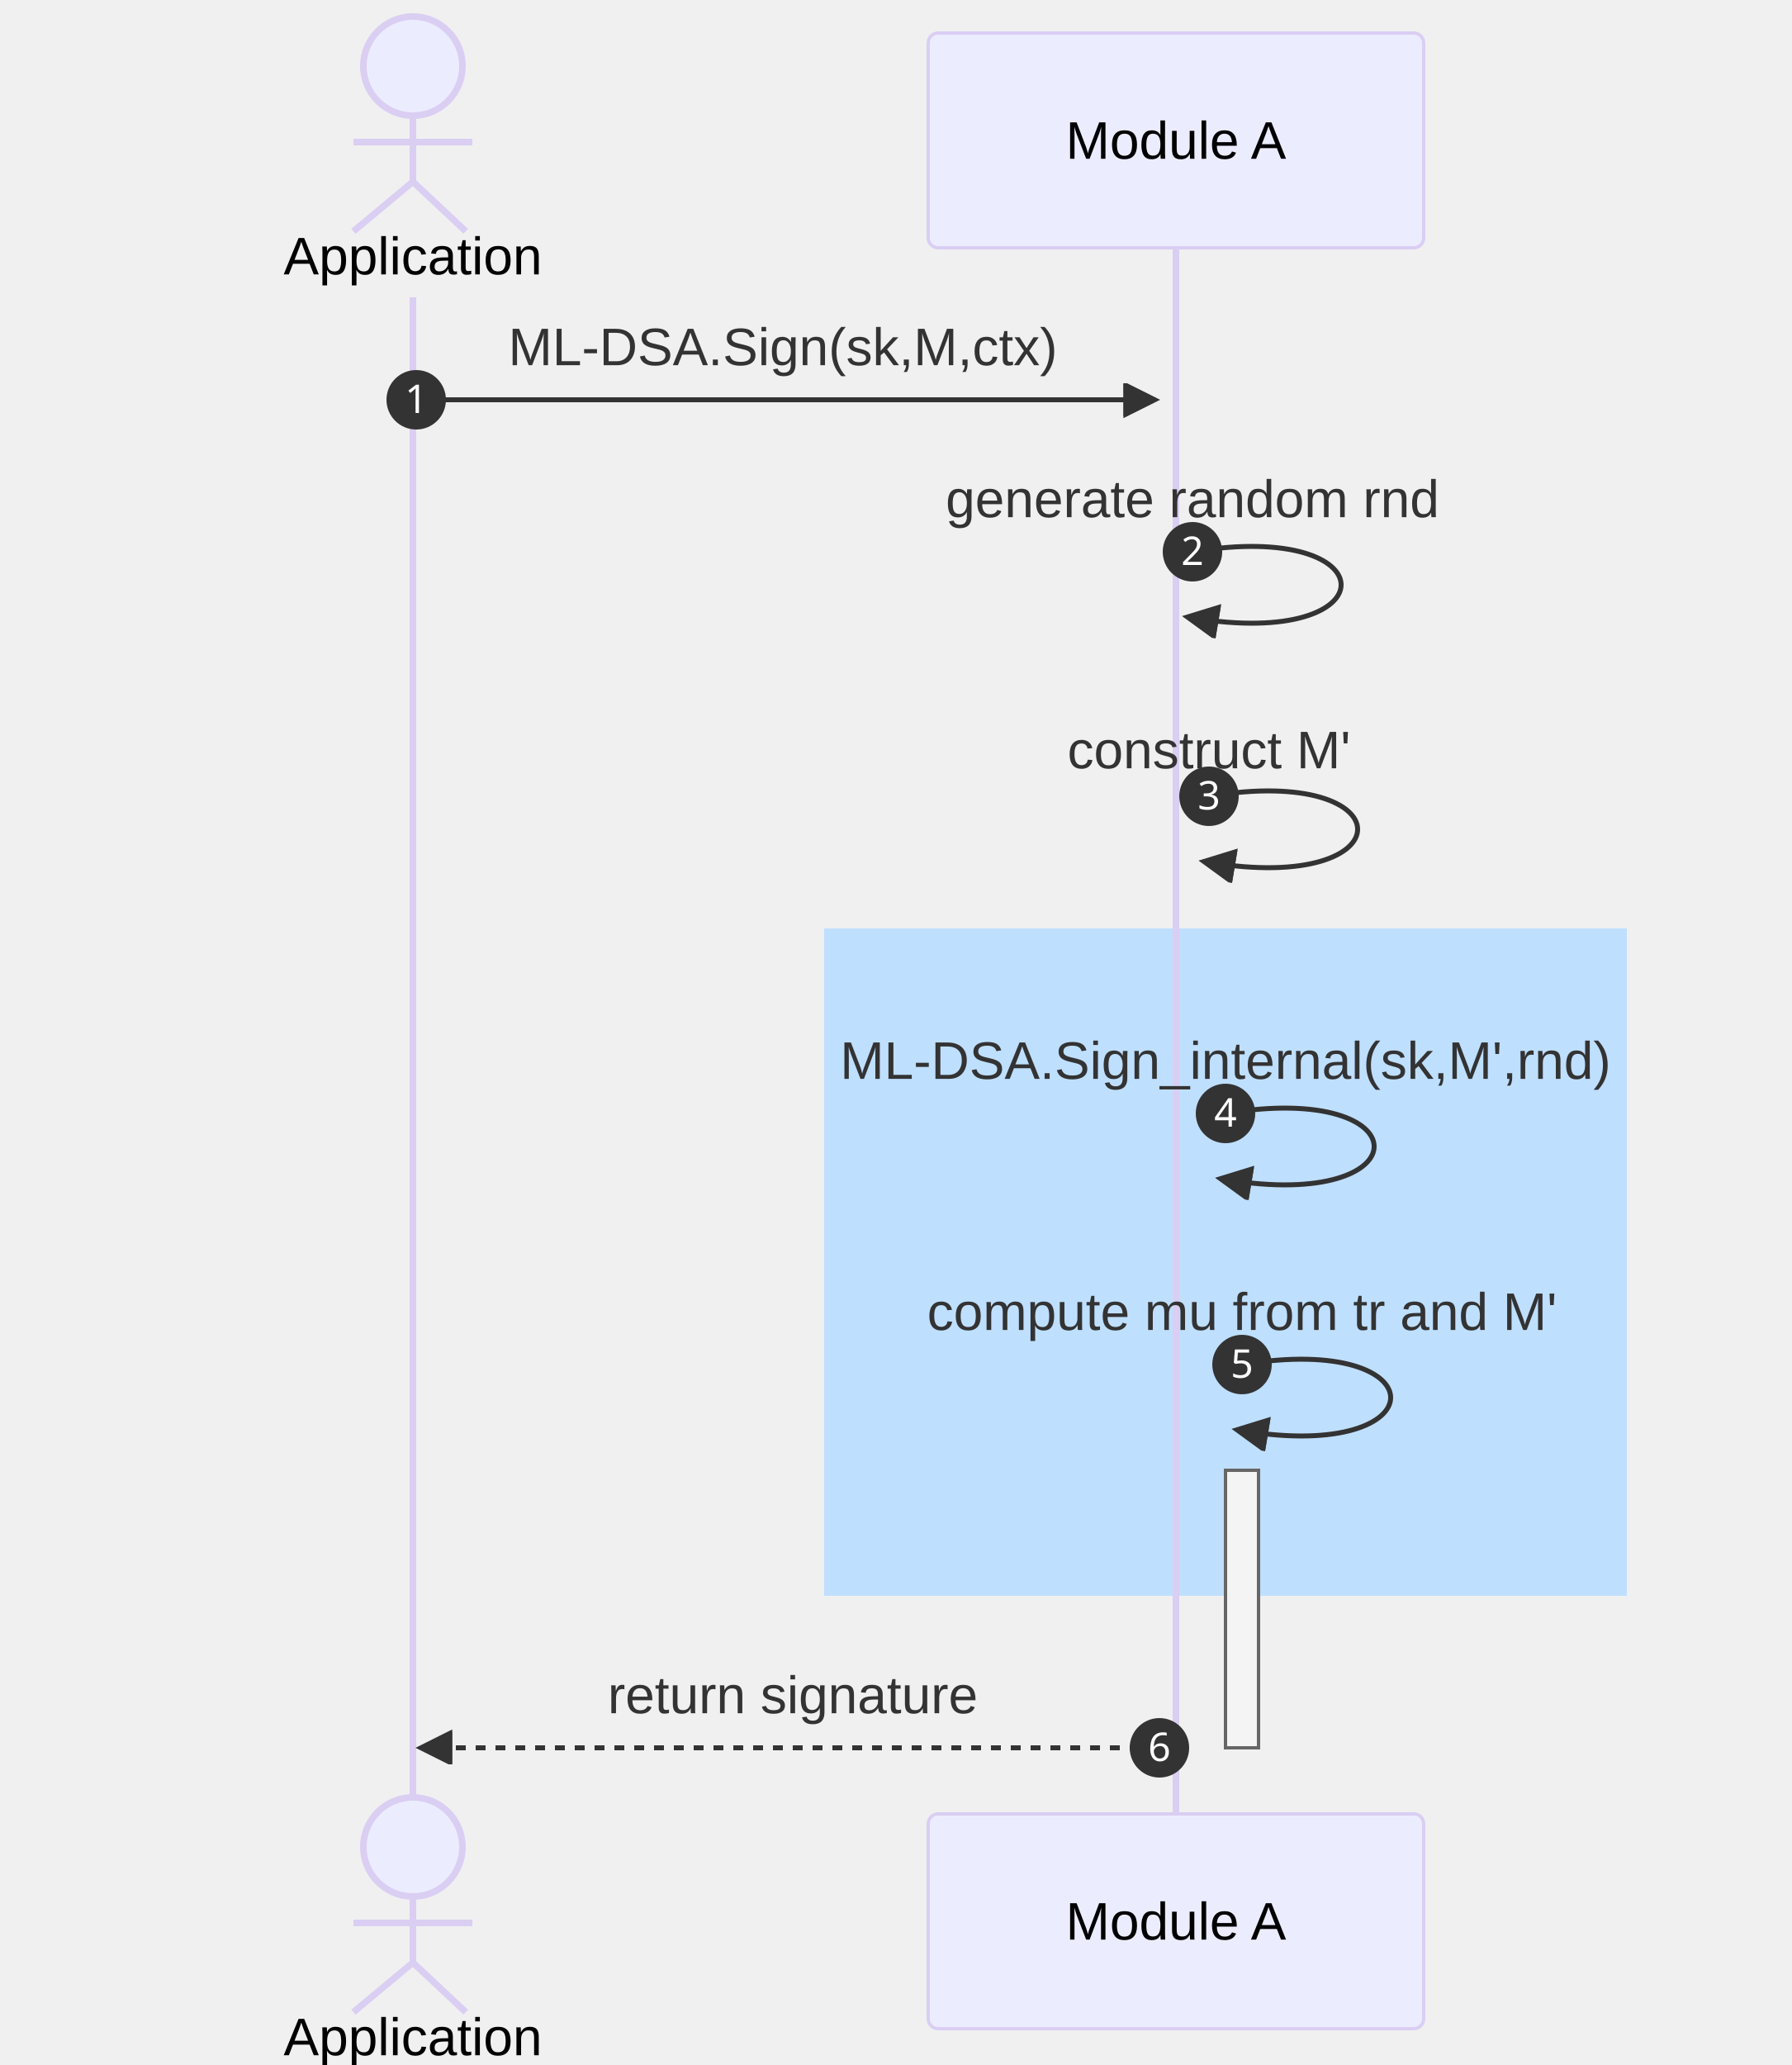
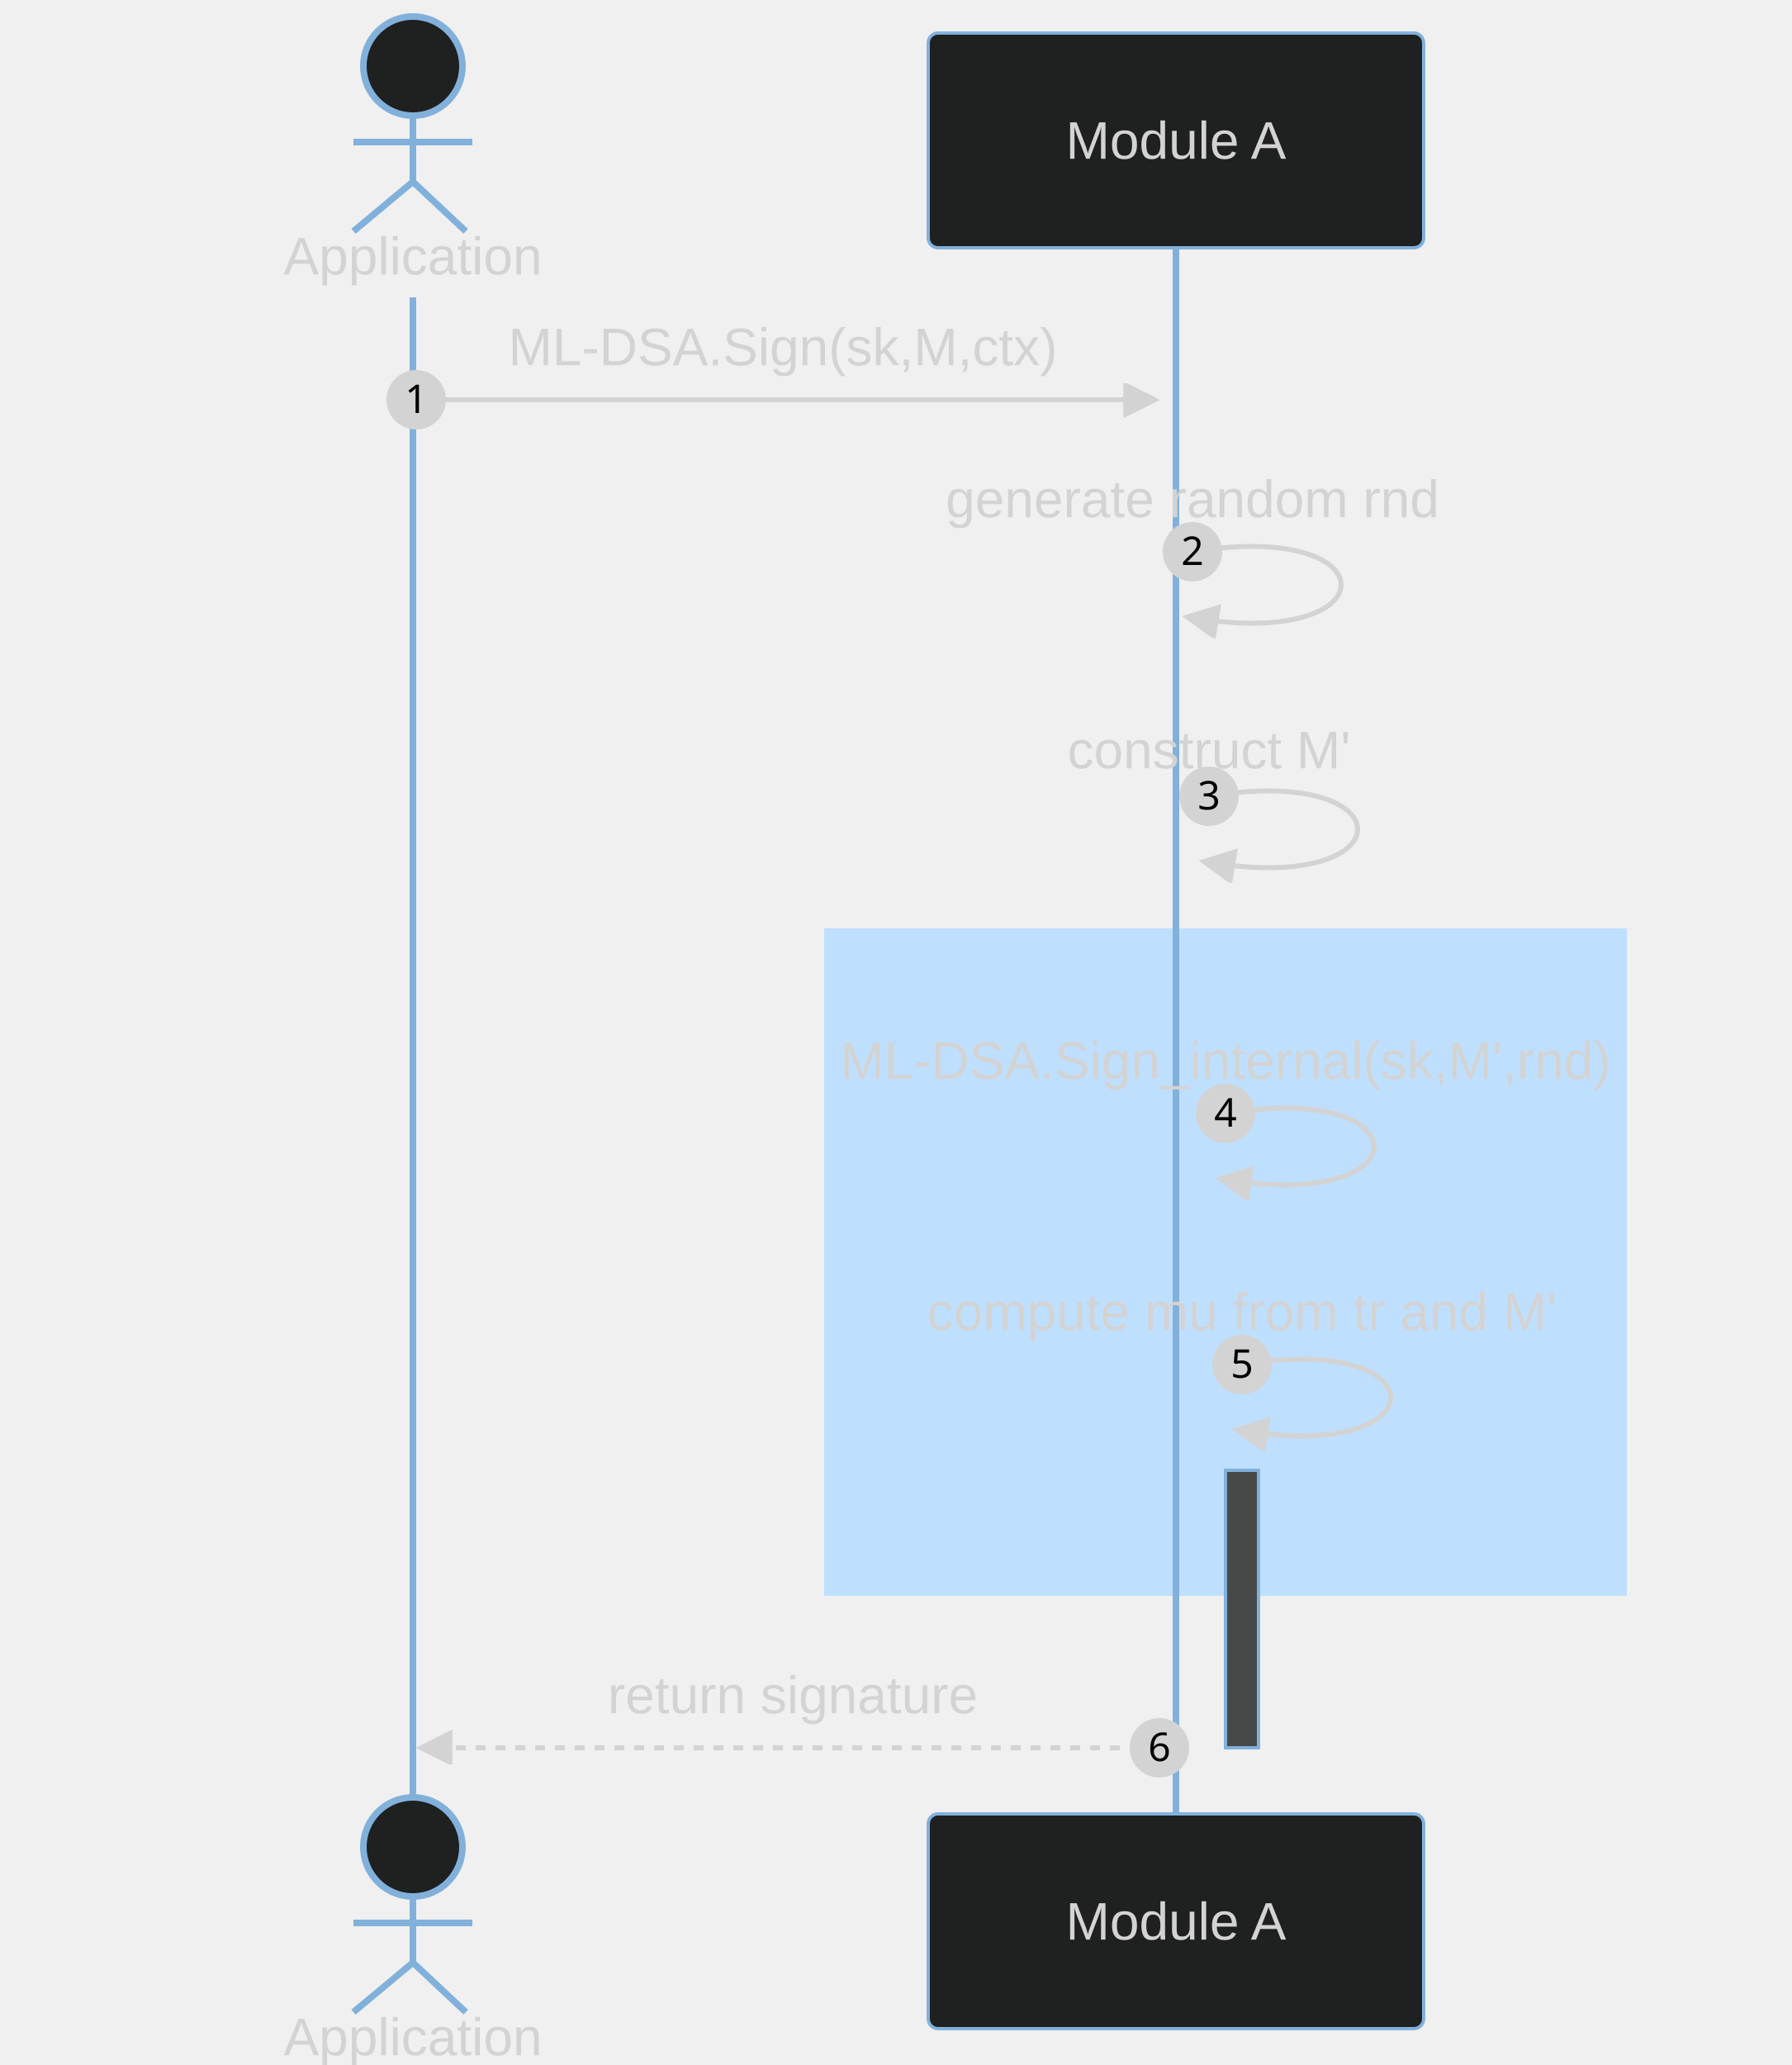
- <svg xmlns="http://www.w3.org/2000/svg" aria-roledescription="sequence" role="graphics-document document" viewBox="-50 -10 542.5 625" style="max-width: 542.5px; background-color: white;" width="100%" id="my-svg">
+ <svg xmlns="http://www.w3.org/2000/svg" aria-roledescription="sequence" role="graphics-document document" viewBox="-50 -10 542.5 625" style="max-width: 542.5px; background-color: transparent;" width="100%" id="my-svg">
  <rect class="rect" height="202" width="243" fill="rgb(191,223,255)" y="271" x="199.5" />
  <g>
    <rect class="actor actor-bottom" ry="3" rx="3" name="Module A" height="65" width="150" stroke="#666" fill="#eaeaea" y="539" x="231" />
    <text style="text-anchor: middle; font-size: 16px; font-weight: 400;" class="actor" alignment-baseline="central" dominant-baseline="central" y="571.5" x="306">
      <tspan dy="0" x="306">Module A</tspan>
    </text>
  </g>
  <g>
    <line stroke="#999" stroke-width="0.5px" class="200" y2="539" x2="306" y1="5" x1="306" id="actor1" />
    <g id="root-1">
      <rect class="actor actor-top" ry="3" rx="3" name="Module A" height="65" width="150" stroke="#666" fill="#eaeaea" y="0" x="231" />
      <text style="text-anchor: middle; font-size: 16px; font-weight: 400;" class="actor" alignment-baseline="central" dominant-baseline="central" y="32.5" x="306">
        <tspan dy="0" x="306">Module A</tspan>
      </text>
    </g>
  </g>
-   <style>#my-svg{font-family:"trebuchet ms",verdana,arial,sans-serif;font-size:16px;fill:#333;}#my-svg .error-icon{fill:#552222;}#my-svg .error-text{fill:#552222;stroke:#552222;}#my-svg .edge-thickness-normal{stroke-width:2px;}#my-svg .edge-thickness-thick{stroke-width:3.5px;}#my-svg .edge-pattern-solid{stroke-dasharray:0;}#my-svg .edge-pattern-dashed{stroke-dasharray:3;}#my-svg .edge-pattern-dotted{stroke-dasharray:2;}#my-svg .marker{fill:#333333;stroke:#333333;}#my-svg .marker.cross{stroke:#333333;}#my-svg svg{font-family:"trebuchet ms",verdana,arial,sans-serif;font-size:16px;}#my-svg .actor{stroke:hsl(259.626, 59.777%, 87.902%);fill:#ECECFF;}#my-svg text.actor&gt;tspan{fill:black;stroke:none;}#my-svg .actor-line{stroke:grey;}#my-svg .messageLine0{stroke-width:1.5;stroke-dasharray:none;stroke:#333;}#my-svg .messageLine1{stroke-width:1.5;stroke-dasharray:2,2;stroke:#333;}#my-svg #arrowhead path{fill:#333;stroke:#333;}#my-svg .sequenceNumber{fill:white;}#my-svg #sequencenumber{fill:#333;}#my-svg #crosshead path{fill:#333;stroke:#333;}#my-svg .messageText{fill:#333;stroke:none;}#my-svg .labelBox{stroke:hsl(259.626, 59.777%, 87.902%);fill:#ECECFF;}#my-svg .labelText,#my-svg .labelText&gt;tspan{fill:black;stroke:none;}#my-svg .loopText,#my-svg .loopText&gt;tspan{fill:black;stroke:none;}#my-svg .loopLine{stroke-width:2px;stroke-dasharray:2,2;stroke:hsl(259.626, 59.777%, 87.902%);fill:hsl(259.626, 59.777%, 87.902%);}#my-svg .note{stroke:#aaaa33;fill:#fff5ad;}#my-svg .noteText,#my-svg .noteText&gt;tspan{fill:black;stroke:none;}#my-svg .activation0{fill:#f4f4f4;stroke:#666;}#my-svg .activation1{fill:#f4f4f4;stroke:#666;}#my-svg .activation2{fill:#f4f4f4;stroke:#666;}#my-svg .actorPopupMenu{position:absolute;}#my-svg .actorPopupMenuPanel{position:absolute;fill:#ECECFF;box-shadow:0px 8px 16px 0px rgba(0,0,0,0.2);filter:drop-shadow(3px 5px 2px rgb(0 0 0 / 0.4));}#my-svg .actor-man line{stroke:hsl(259.626, 59.777%, 87.902%);fill:#ECECFF;}#my-svg .actor-man circle,#my-svg line{stroke:hsl(259.626, 59.777%, 87.902%);fill:#ECECFF;stroke-width:2px;}#my-svg :root{--mermaid-font-family:"trebuchet ms",verdana,arial,sans-serif;}</style>
+   <style>#my-svg{font-family:"trebuchet ms",verdana,arial,sans-serif;font-size:16px;fill:#ccc;}#my-svg .error-icon{fill:#a44141;}#my-svg .error-text{fill:#ddd;stroke:#ddd;}#my-svg .edge-thickness-normal{stroke-width:2px;}#my-svg .edge-thickness-thick{stroke-width:3.5px;}#my-svg .edge-pattern-solid{stroke-dasharray:0;}#my-svg .edge-pattern-dashed{stroke-dasharray:3;}#my-svg .edge-pattern-dotted{stroke-dasharray:2;}#my-svg .marker{fill:lightgrey;stroke:lightgrey;}#my-svg .marker.cross{stroke:lightgrey;}#my-svg svg{font-family:"trebuchet ms",verdana,arial,sans-serif;font-size:16px;}#my-svg .actor{stroke:#81B1DB;fill:#1f2020;}#my-svg text.actor&gt;tspan{fill:lightgrey;stroke:none;}#my-svg .actor-line{stroke:lightgrey;}#my-svg .messageLine0{stroke-width:1.5;stroke-dasharray:none;stroke:lightgrey;}#my-svg .messageLine1{stroke-width:1.5;stroke-dasharray:2,2;stroke:lightgrey;}#my-svg #arrowhead path{fill:lightgrey;stroke:lightgrey;}#my-svg .sequenceNumber{fill:black;}#my-svg #sequencenumber{fill:lightgrey;}#my-svg #crosshead path{fill:lightgrey;stroke:lightgrey;}#my-svg .messageText{fill:lightgrey;stroke:none;}#my-svg .labelBox{stroke:#81B1DB;fill:#1f2020;}#my-svg .labelText,#my-svg .labelText&gt;tspan{fill:lightgrey;stroke:none;}#my-svg .loopText,#my-svg .loopText&gt;tspan{fill:lightgrey;stroke:none;}#my-svg .loopLine{stroke-width:2px;stroke-dasharray:2,2;stroke:#81B1DB;fill:#81B1DB;}#my-svg .note{stroke:hsl(180, 0%, 18.353%);fill:hsl(180, 1.587%, 28.353%);}#my-svg .noteText,#my-svg .noteText&gt;tspan{fill:rgb(183.848, 181.552, 181.552);stroke:none;}#my-svg .activation0{fill:hsl(180, 1.587%, 28.353%);stroke:#81B1DB;}#my-svg .activation1{fill:hsl(180, 1.587%, 28.353%);stroke:#81B1DB;}#my-svg .activation2{fill:hsl(180, 1.587%, 28.353%);stroke:#81B1DB;}#my-svg .actorPopupMenu{position:absolute;}#my-svg .actorPopupMenuPanel{position:absolute;fill:#1f2020;box-shadow:0px 8px 16px 0px rgba(0,0,0,0.2);filter:drop-shadow(3px 5px 2px rgb(0 0 0 / 0.4));}#my-svg .actor-man line{stroke:#81B1DB;fill:#1f2020;}#my-svg .actor-man circle,#my-svg line{stroke:#81B1DB;fill:#1f2020;stroke-width:2px;}#my-svg :root{--mermaid-font-family:"trebuchet ms",verdana,arial,sans-serif;}</style>
  <g />
  <defs>
    <symbol height="24" width="24" id="computer">
      <path d="M2 2v13h20v-13h-20zm18 11h-16v-9h16v9zm-10.228 6l.466-1h3.524l.467 1h-4.457zm14.228 3h-24l2-6h2.104l-1.33 4h18.45l-1.297-4h2.073l2 6zm-5-10h-14v-7h14v7z" transform="scale(.5)" />
    </symbol>
  </defs>
  <defs>
    <symbol clip-rule="evenodd" fill-rule="evenodd" id="database">
      <path d="M12.258.001l.256.004.255.005.253.008.251.01.249.012.247.015.246.016.242.019.241.02.239.023.236.024.233.027.231.028.229.031.225.032.223.034.22.036.217.038.214.04.211.041.208.043.205.045.201.046.198.048.194.05.191.051.187.053.183.054.18.056.175.057.172.059.168.06.163.061.16.063.155.064.15.066.074.033.073.033.071.034.07.034.069.035.068.035.067.035.066.035.064.036.064.036.062.036.06.036.06.037.058.037.058.037.055.038.055.038.053.038.052.038.051.039.05.039.048.039.047.039.045.04.044.04.043.04.041.04.04.041.039.041.037.041.036.041.034.041.033.042.032.042.03.042.029.042.027.042.026.043.024.043.023.043.021.043.02.043.018.044.017.043.015.044.013.044.012.044.011.045.009.044.007.045.006.045.004.045.002.045.001.045v17l-.001.045-.002.045-.004.045-.006.045-.007.045-.009.044-.011.045-.012.044-.013.044-.015.044-.017.043-.018.044-.02.043-.021.043-.023.043-.024.043-.026.043-.027.042-.029.042-.03.042-.032.042-.033.042-.034.041-.036.041-.037.041-.039.041-.04.041-.041.04-.043.04-.044.04-.045.04-.047.039-.048.039-.05.039-.051.039-.052.038-.053.038-.055.038-.055.038-.058.037-.058.037-.06.037-.06.036-.062.036-.064.036-.064.036-.066.035-.067.035-.068.035-.069.035-.07.034-.071.034-.073.033-.074.033-.15.066-.155.064-.16.063-.163.061-.168.06-.172.059-.175.057-.18.056-.183.054-.187.053-.191.051-.194.05-.198.048-.201.046-.205.045-.208.043-.211.041-.214.04-.217.038-.22.036-.223.034-.225.032-.229.031-.231.028-.233.027-.236.024-.239.023-.241.02-.242.019-.246.016-.247.015-.249.012-.251.01-.253.008-.255.005-.256.004-.258.001-.258-.001-.256-.004-.255-.005-.253-.008-.251-.01-.249-.012-.247-.015-.245-.016-.243-.019-.241-.02-.238-.023-.236-.024-.234-.027-.231-.028-.228-.031-.226-.032-.223-.034-.22-.036-.217-.038-.214-.04-.211-.041-.208-.043-.204-.045-.201-.046-.198-.048-.195-.05-.19-.051-.187-.053-.184-.054-.179-.056-.176-.057-.172-.059-.167-.06-.164-.061-.159-.063-.155-.064-.151-.066-.074-.033-.072-.033-.072-.034-.07-.034-.069-.035-.068-.035-.067-.035-.066-.035-.064-.036-.063-.036-.062-.036-.061-.036-.06-.037-.058-.037-.057-.037-.056-.038-.055-.038-.053-.038-.052-.038-.051-.039-.049-.039-.049-.039-.046-.039-.046-.04-.044-.04-.043-.04-.041-.04-.04-.041-.039-.041-.037-.041-.036-.041-.034-.041-.033-.042-.032-.042-.03-.042-.029-.042-.027-.042-.026-.043-.024-.043-.023-.043-.021-.043-.02-.043-.018-.044-.017-.043-.015-.044-.013-.044-.012-.044-.011-.045-.009-.044-.007-.045-.006-.045-.004-.045-.002-.045-.001-.045v-17l.001-.045.002-.045.004-.045.006-.045.007-.045.009-.044.011-.045.012-.044.013-.044.015-.044.017-.043.018-.044.02-.043.021-.043.023-.043.024-.043.026-.043.027-.042.029-.042.03-.042.032-.042.033-.042.034-.041.036-.041.037-.041.039-.041.04-.041.041-.04.043-.04.044-.04.046-.04.046-.039.049-.039.049-.039.051-.039.052-.038.053-.038.055-.038.056-.038.057-.037.058-.037.06-.037.061-.036.062-.036.063-.036.064-.036.066-.035.067-.035.068-.035.069-.035.07-.034.072-.034.072-.033.074-.033.151-.066.155-.064.159-.063.164-.061.167-.06.172-.059.176-.057.179-.056.184-.054.187-.053.19-.051.195-.05.198-.048.201-.046.204-.045.208-.043.211-.041.214-.04.217-.038.22-.036.223-.034.226-.032.228-.031.231-.028.234-.027.236-.024.238-.023.241-.02.243-.019.245-.016.247-.015.249-.012.251-.01.253-.008.255-.005.256-.004.258-.001.258.001zm-9.258 20.499v.01l.001.021.003.021.004.022.005.021.006.022.007.022.009.023.01.022.011.023.012.023.013.023.015.023.016.024.017.023.018.024.019.024.021.024.022.025.023.024.024.025.052.049.056.05.061.051.066.051.07.051.075.051.079.052.084.052.088.052.092.052.097.052.102.051.105.052.11.052.114.051.119.051.123.051.127.05.131.05.135.05.139.048.144.049.147.047.152.047.155.047.16.045.163.045.167.043.171.043.176.041.178.041.183.039.187.039.19.037.194.035.197.035.202.033.204.031.209.03.212.029.216.027.219.025.222.024.226.021.23.02.233.018.236.016.24.015.243.012.246.01.249.008.253.005.256.004.259.001.26-.001.257-.004.254-.005.25-.008.247-.011.244-.012.241-.014.237-.016.233-.018.231-.021.226-.021.224-.024.22-.026.216-.027.212-.028.21-.031.205-.031.202-.034.198-.034.194-.036.191-.037.187-.039.183-.04.179-.04.175-.042.172-.043.168-.044.163-.045.16-.046.155-.046.152-.047.148-.048.143-.049.139-.049.136-.05.131-.05.126-.05.123-.051.118-.052.114-.051.11-.052.106-.052.101-.052.096-.052.092-.052.088-.053.083-.051.079-.052.074-.052.07-.051.065-.051.06-.051.056-.05.051-.05.023-.024.023-.025.021-.024.02-.024.019-.024.018-.024.017-.024.015-.023.014-.024.013-.023.012-.023.01-.023.01-.022.008-.022.006-.022.006-.022.004-.022.004-.021.001-.021.001-.021v-4.127l-.077.055-.08.053-.083.054-.085.053-.087.052-.09.052-.093.051-.095.05-.097.05-.1.049-.102.049-.105.048-.106.047-.109.047-.111.046-.114.045-.115.045-.118.044-.12.043-.122.042-.124.042-.126.041-.128.04-.13.04-.132.038-.134.038-.135.037-.138.037-.139.035-.142.035-.143.034-.144.033-.147.032-.148.031-.15.03-.151.03-.153.029-.154.027-.156.027-.158.026-.159.025-.161.024-.162.023-.163.022-.165.021-.166.02-.167.019-.169.018-.169.017-.171.016-.173.015-.173.014-.175.013-.175.012-.177.011-.178.01-.179.008-.179.008-.181.006-.182.005-.182.004-.184.003-.184.002h-.37l-.184-.002-.184-.003-.182-.004-.182-.005-.181-.006-.179-.008-.179-.008-.178-.01-.176-.011-.176-.012-.175-.013-.173-.014-.172-.015-.171-.016-.17-.017-.169-.018-.167-.019-.166-.02-.165-.021-.163-.022-.162-.023-.161-.024-.159-.025-.157-.026-.156-.027-.155-.027-.153-.029-.151-.03-.15-.03-.148-.031-.146-.032-.145-.033-.143-.034-.141-.035-.14-.035-.137-.037-.136-.037-.134-.038-.132-.038-.13-.04-.128-.04-.126-.041-.124-.042-.122-.042-.12-.044-.117-.043-.116-.045-.113-.045-.112-.046-.109-.047-.106-.047-.105-.048-.102-.049-.1-.049-.097-.05-.095-.05-.093-.052-.09-.051-.087-.052-.085-.053-.083-.054-.08-.054-.077-.054v4.127zm0-5.654v.011l.001.021.003.021.004.021.005.022.006.022.007.022.009.022.01.022.011.023.012.023.013.023.015.024.016.023.017.024.018.024.019.024.021.024.022.024.023.025.024.024.052.05.056.05.061.05.066.051.07.051.075.052.079.051.084.052.088.052.092.052.097.052.102.052.105.052.11.051.114.051.119.052.123.05.127.051.131.05.135.049.139.049.144.048.147.048.152.047.155.046.16.045.163.045.167.044.171.042.176.042.178.04.183.04.187.038.19.037.194.036.197.034.202.033.204.032.209.03.212.028.216.027.219.025.222.024.226.022.23.02.233.018.236.016.24.014.243.012.246.01.249.008.253.006.256.003.259.001.26-.001.257-.003.254-.006.25-.008.247-.01.244-.012.241-.015.237-.016.233-.018.231-.02.226-.022.224-.024.22-.025.216-.027.212-.029.21-.03.205-.032.202-.033.198-.035.194-.036.191-.037.187-.039.183-.039.179-.041.175-.042.172-.043.168-.044.163-.045.16-.045.155-.047.152-.047.148-.048.143-.048.139-.05.136-.049.131-.05.126-.051.123-.051.118-.051.114-.052.11-.052.106-.052.101-.052.096-.052.092-.052.088-.052.083-.052.079-.052.074-.051.07-.052.065-.051.06-.05.056-.051.051-.049.023-.025.023-.024.021-.025.02-.024.019-.024.018-.024.017-.024.015-.023.014-.023.013-.024.012-.022.01-.023.01-.023.008-.022.006-.022.006-.022.004-.021.004-.022.001-.021.001-.021v-4.139l-.077.054-.08.054-.083.054-.085.052-.087.053-.09.051-.093.051-.095.051-.097.05-.1.049-.102.049-.105.048-.106.047-.109.047-.111.046-.114.045-.115.044-.118.044-.12.044-.122.042-.124.042-.126.041-.128.04-.13.039-.132.039-.134.038-.135.037-.138.036-.139.036-.142.035-.143.033-.144.033-.147.033-.148.031-.15.03-.151.03-.153.028-.154.028-.156.027-.158.026-.159.025-.161.024-.162.023-.163.022-.165.021-.166.02-.167.019-.169.018-.169.017-.171.016-.173.015-.173.014-.175.013-.175.012-.177.011-.178.009-.179.009-.179.007-.181.007-.182.005-.182.004-.184.003-.184.002h-.37l-.184-.002-.184-.003-.182-.004-.182-.005-.181-.007-.179-.007-.179-.009-.178-.009-.176-.011-.176-.012-.175-.013-.173-.014-.172-.015-.171-.016-.17-.017-.169-.018-.167-.019-.166-.02-.165-.021-.163-.022-.162-.023-.161-.024-.159-.025-.157-.026-.156-.027-.155-.028-.153-.028-.151-.03-.15-.03-.148-.031-.146-.033-.145-.033-.143-.033-.141-.035-.14-.036-.137-.036-.136-.037-.134-.038-.132-.039-.13-.039-.128-.04-.126-.041-.124-.042-.122-.043-.12-.043-.117-.044-.116-.044-.113-.046-.112-.046-.109-.046-.106-.047-.105-.048-.102-.049-.1-.049-.097-.05-.095-.051-.093-.051-.09-.051-.087-.053-.085-.052-.083-.054-.08-.054-.077-.054v4.139zm0-5.666v.011l.001.02.003.022.004.021.005.022.006.021.007.022.009.023.01.022.011.023.012.023.013.023.015.023.016.024.017.024.018.023.019.024.021.025.022.024.023.024.024.025.052.05.056.05.061.05.066.051.07.051.075.052.079.051.084.052.088.052.092.052.097.052.102.052.105.051.11.052.114.051.119.051.123.051.127.05.131.05.135.05.139.049.144.048.147.048.152.047.155.046.16.045.163.045.167.043.171.043.176.042.178.04.183.04.187.038.19.037.194.036.197.034.202.033.204.032.209.03.212.028.216.027.219.025.222.024.226.021.23.02.233.018.236.017.24.014.243.012.246.01.249.008.253.006.256.003.259.001.26-.001.257-.003.254-.006.25-.008.247-.01.244-.013.241-.014.237-.016.233-.018.231-.02.226-.022.224-.024.22-.025.216-.027.212-.029.21-.03.205-.032.202-.033.198-.035.194-.036.191-.037.187-.039.183-.039.179-.041.175-.042.172-.043.168-.044.163-.045.16-.045.155-.047.152-.047.148-.048.143-.049.139-.049.136-.049.131-.051.126-.05.123-.051.118-.052.114-.051.11-.052.106-.052.101-.052.096-.052.092-.052.088-.052.083-.052.079-.052.074-.052.07-.051.065-.051.06-.051.056-.05.051-.049.023-.025.023-.025.021-.024.02-.024.019-.024.018-.024.017-.024.015-.023.014-.024.013-.023.012-.023.01-.022.01-.023.008-.022.006-.022.006-.022.004-.022.004-.021.001-.021.001-.021v-4.153l-.077.054-.08.054-.083.053-.085.053-.087.053-.09.051-.093.051-.095.051-.097.05-.1.049-.102.048-.105.048-.106.048-.109.046-.111.046-.114.046-.115.044-.118.044-.12.043-.122.043-.124.042-.126.041-.128.04-.13.039-.132.039-.134.038-.135.037-.138.036-.139.036-.142.034-.143.034-.144.033-.147.032-.148.032-.15.03-.151.03-.153.028-.154.028-.156.027-.158.026-.159.024-.161.024-.162.023-.163.023-.165.021-.166.02-.167.019-.169.018-.169.017-.171.016-.173.015-.173.014-.175.013-.175.012-.177.01-.178.01-.179.009-.179.007-.181.006-.182.006-.182.004-.184.003-.184.001-.185.001-.185-.001-.184-.001-.184-.003-.182-.004-.182-.006-.181-.006-.179-.007-.179-.009-.178-.01-.176-.01-.176-.012-.175-.013-.173-.014-.172-.015-.171-.016-.17-.017-.169-.018-.167-.019-.166-.02-.165-.021-.163-.023-.162-.023-.161-.024-.159-.024-.157-.026-.156-.027-.155-.028-.153-.028-.151-.03-.15-.03-.148-.032-.146-.032-.145-.033-.143-.034-.141-.034-.14-.036-.137-.036-.136-.037-.134-.038-.132-.039-.13-.039-.128-.041-.126-.041-.124-.041-.122-.043-.12-.043-.117-.044-.116-.044-.113-.046-.112-.046-.109-.046-.106-.048-.105-.048-.102-.048-.1-.05-.097-.049-.095-.051-.093-.051-.09-.052-.087-.052-.085-.053-.083-.053-.08-.054-.077-.054v4.153zm8.74-8.179l-.257.004-.254.005-.25.008-.247.011-.244.012-.241.014-.237.016-.233.018-.231.021-.226.022-.224.023-.22.026-.216.027-.212.028-.21.031-.205.032-.202.033-.198.034-.194.036-.191.038-.187.038-.183.04-.179.041-.175.042-.172.043-.168.043-.163.045-.16.046-.155.046-.152.048-.148.048-.143.048-.139.049-.136.05-.131.05-.126.051-.123.051-.118.051-.114.052-.11.052-.106.052-.101.052-.096.052-.092.052-.088.052-.083.052-.079.052-.074.051-.07.052-.065.051-.06.05-.056.05-.051.05-.023.025-.023.024-.021.024-.02.025-.019.024-.018.024-.017.023-.015.024-.014.023-.013.023-.012.023-.01.023-.01.022-.008.022-.006.023-.006.021-.004.022-.004.021-.001.021-.001.021.001.021.001.021.004.021.004.022.006.021.006.023.008.022.01.022.01.023.012.023.013.023.014.023.015.024.017.023.018.024.019.024.02.025.021.024.023.024.023.025.051.05.056.05.06.05.065.051.07.052.074.051.079.052.083.052.088.052.092.052.096.052.101.052.106.052.11.052.114.052.118.051.123.051.126.051.131.05.136.05.139.049.143.048.148.048.152.048.155.046.16.046.163.045.168.043.172.043.175.042.179.041.183.04.187.038.191.038.194.036.198.034.202.033.205.032.21.031.212.028.216.027.22.026.224.023.226.022.231.021.233.018.237.016.241.014.244.012.247.011.25.008.254.005.257.004.26.001.26-.001.257-.004.254-.005.25-.008.247-.011.244-.012.241-.014.237-.016.233-.018.231-.021.226-.022.224-.023.22-.026.216-.027.212-.028.21-.031.205-.032.202-.033.198-.034.194-.036.191-.038.187-.038.183-.04.179-.041.175-.042.172-.043.168-.043.163-.045.16-.046.155-.046.152-.048.148-.048.143-.048.139-.049.136-.05.131-.05.126-.051.123-.051.118-.051.114-.052.11-.052.106-.052.101-.052.096-.052.092-.052.088-.052.083-.052.079-.052.074-.051.07-.052.065-.051.06-.05.056-.05.051-.05.023-.025.023-.024.021-.024.02-.025.019-.024.018-.024.017-.023.015-.024.014-.023.013-.023.012-.023.01-.023.01-.022.008-.022.006-.023.006-.021.004-.022.004-.021.001-.021.001-.021-.001-.021-.001-.021-.004-.021-.004-.022-.006-.021-.006-.023-.008-.022-.01-.022-.01-.023-.012-.023-.013-.023-.014-.023-.015-.024-.017-.023-.018-.024-.019-.024-.02-.025-.021-.024-.023-.024-.023-.025-.051-.05-.056-.05-.06-.05-.065-.051-.07-.052-.074-.051-.079-.052-.083-.052-.088-.052-.092-.052-.096-.052-.101-.052-.106-.052-.11-.052-.114-.052-.118-.051-.123-.051-.126-.051-.131-.05-.136-.05-.139-.049-.143-.048-.148-.048-.152-.048-.155-.046-.16-.046-.163-.045-.168-.043-.172-.043-.175-.042-.179-.041-.183-.04-.187-.038-.191-.038-.194-.036-.198-.034-.202-.033-.205-.032-.21-.031-.212-.028-.216-.027-.22-.026-.224-.023-.226-.022-.231-.021-.233-.018-.237-.016-.241-.014-.244-.012-.247-.011-.25-.008-.254-.005-.257-.004-.26-.001-.26.001z" transform="scale(.5)" />
    </symbol>
  </defs>
  <defs>
    <symbol height="24" width="24" id="clock">
      <path d="M12 2c5.514 0 10 4.486 10 10s-4.486 10-10 10-10-4.486-10-10 4.486-10 10-10zm0-2c-6.627 0-12 5.373-12 12s5.373 12 12 12 12-5.373 12-12-5.373-12-12-12zm5.848 12.459c.202.038.202.333.001.372-1.907.361-6.045 1.111-6.547 1.111-.719 0-1.301-.582-1.301-1.301 0-.512.77-5.447 1.125-7.445.034-.192.312-.181.343.014l.985 6.238 5.394 1.011z" transform="scale(.5)" />
    </symbol>
  </defs>
  <defs>
    <marker orient="auto" markerHeight="12" markerWidth="12" markerUnits="userSpaceOnUse" refY="5" refX="7.9" id="arrowhead">
      <path d="M 0 0 L 10 5 L 0 10 z" />
    </marker>
  </defs>
  <defs>
    <marker refY="4.5" refX="4" orient="auto" markerHeight="8" markerWidth="15" id="crosshead">
      <path style="stroke-dasharray: 0, 0;" d="M 1,2 L 6,7 M 6,2 L 1,7" stroke-width="1pt" stroke="#000000" fill="none" />
    </marker>
  </defs>
  <defs>
    <marker orient="auto" markerHeight="28" markerWidth="20" refY="7" refX="15.5" id="filled-head">
      <path d="M 18,7 L9,13 L14,7 L9,1 Z" />
    </marker>
  </defs>
  <defs>
    <marker orient="auto" markerHeight="40" markerWidth="60" refY="15" refX="15" id="sequencenumber">
      <circle r="6" cy="15" cx="15" />
    </marker>
  </defs>
  <g />
  <g />
  <g />
  <g />
  <g>
    <rect class="activation1" ry="0" rx="0" height="84" width="10" stroke="#666" fill="#EDF2AE" y="435" x="321" />
  </g>
  <line stroke="#999" stroke-width="0.5px" class="200" y2="539" x2="75" y1="80" x1="75" id="actor0" />
  <g name="Application" class="actor-man actor-top">
    <line y2="45" x2="75" y1="25" x1="75" id="actor-man-torso0" />
    <line y2="33" x2="93" y1="33" x1="57" id="actor-man-arms0" />
    <line y2="45" x2="75" y1="60" x1="57" />
    <line y2="60" x2="91" y1="45" x1="75" />
    <circle height="65" width="150" r="15" cy="10" cx="75" />
    <text style="text-anchor: middle; font-size: 16px; font-weight: 400;" class="actor" alignment-baseline="central" dominant-baseline="central" y="67.5" x="75">
      <tspan dy="0" x="75">Application</tspan>
    </text>
  </g>
  <text style="font-size: 16px; font-weight: 400;" dy="1em" class="messageText" alignment-baseline="middle" dominant-baseline="middle" text-anchor="middle" y="80" x="187">ML-DSA.Sign(sk,M,ctx)</text>
  <line style="fill: none;" marker-start="url(#sequencenumber)" marker-end="url(#arrowhead)" stroke="none" stroke-width="2" class="messageLine0" y2="111" x2="298" y1="111" x1="76" />
  <text class="sequenceNumber" text-anchor="middle" font-size="12px" font-family="sans-serif" y="115" x="76">1</text>
  <text style="font-size: 16px; font-weight: 400;" dy="1em" class="messageText" alignment-baseline="middle" dominant-baseline="middle" text-anchor="middle" y="126" x="311">generate random rnd</text>
  <path style="fill: none;" marker-start="url(#sequencenumber)" marker-end="url(#arrowhead)" stroke="none" stroke-width="2" class="messageLine0" d="M 311,157 C 371,147 371,187 311,177" />
  <text class="sequenceNumber" text-anchor="middle" font-size="12px" font-family="sans-serif" y="161" x="311">2</text>
  <text style="font-size: 16px; font-weight: 400;" dy="1em" class="messageText" alignment-baseline="middle" dominant-baseline="middle" text-anchor="middle" y="202" x="316">construct M'</text>
  <path style="fill: none;" marker-start="url(#sequencenumber)" marker-end="url(#arrowhead)" stroke="none" stroke-width="2" class="messageLine0" d="M 316,231 C 376,221 376,261 316,251" />
  <text class="sequenceNumber" text-anchor="middle" font-size="12px" font-family="sans-serif" y="235" x="316">3</text>
  <text style="font-size: 16px; font-weight: 400;" dy="1em" class="messageText" alignment-baseline="middle" dominant-baseline="middle" text-anchor="middle" y="296" x="321">ML-DSA.Sign_internal(sk,M',rnd)</text>
  <path style="fill: none;" marker-start="url(#sequencenumber)" marker-end="url(#arrowhead)" stroke="none" stroke-width="2" class="messageLine0" d="M 321,327 C 381,317 381,357 321,347" />
  <text class="sequenceNumber" text-anchor="middle" font-size="12px" font-family="sans-serif" y="331" x="321">4</text>
  <text style="font-size: 16px; font-weight: 400;" dy="1em" class="messageText" alignment-baseline="middle" dominant-baseline="middle" text-anchor="middle" y="372" x="326">compute mu from tr and M'</text>
  <path style="fill: none;" marker-start="url(#sequencenumber)" marker-end="url(#arrowhead)" stroke="none" stroke-width="2" class="messageLine0" d="M 326,403 C 386,393 386,433 326,423" />
  <text class="sequenceNumber" text-anchor="middle" font-size="12px" font-family="sans-serif" y="407" x="326">5</text>
  <text style="font-size: 16px; font-weight: 400;" dy="1em" class="messageText" alignment-baseline="middle" dominant-baseline="middle" text-anchor="middle" y="488" x="190">return signature</text>
  <line style="stroke-dasharray: 3, 3; fill: none;" marker-start="url(#sequencenumber)" marker-end="url(#arrowhead)" stroke="none" stroke-width="2" class="messageLine1" y2="519" x2="79" y1="519" x1="301" />
  <text class="sequenceNumber" text-anchor="middle" font-size="12px" font-family="sans-serif" y="523" x="301">6</text>
  <g name="Application" class="actor-man actor-bottom">
    <line y2="584" x2="75" y1="564" x1="75" id="actor-man-torso1" />
    <line y2="572" x2="93" y1="572" x1="57" id="actor-man-arms1" />
    <line y2="584" x2="75" y1="599" x1="57" />
    <line y2="599" x2="91" y1="584" x1="75" />
    <circle height="65" width="150" r="15" cy="549" cx="75" />
    <text style="text-anchor: middle; font-size: 16px; font-weight: 400;" class="actor" alignment-baseline="central" dominant-baseline="central" y="606.5" x="75">
      <tspan dy="0" x="75">Application</tspan>
    </text>
  </g>
</svg>
